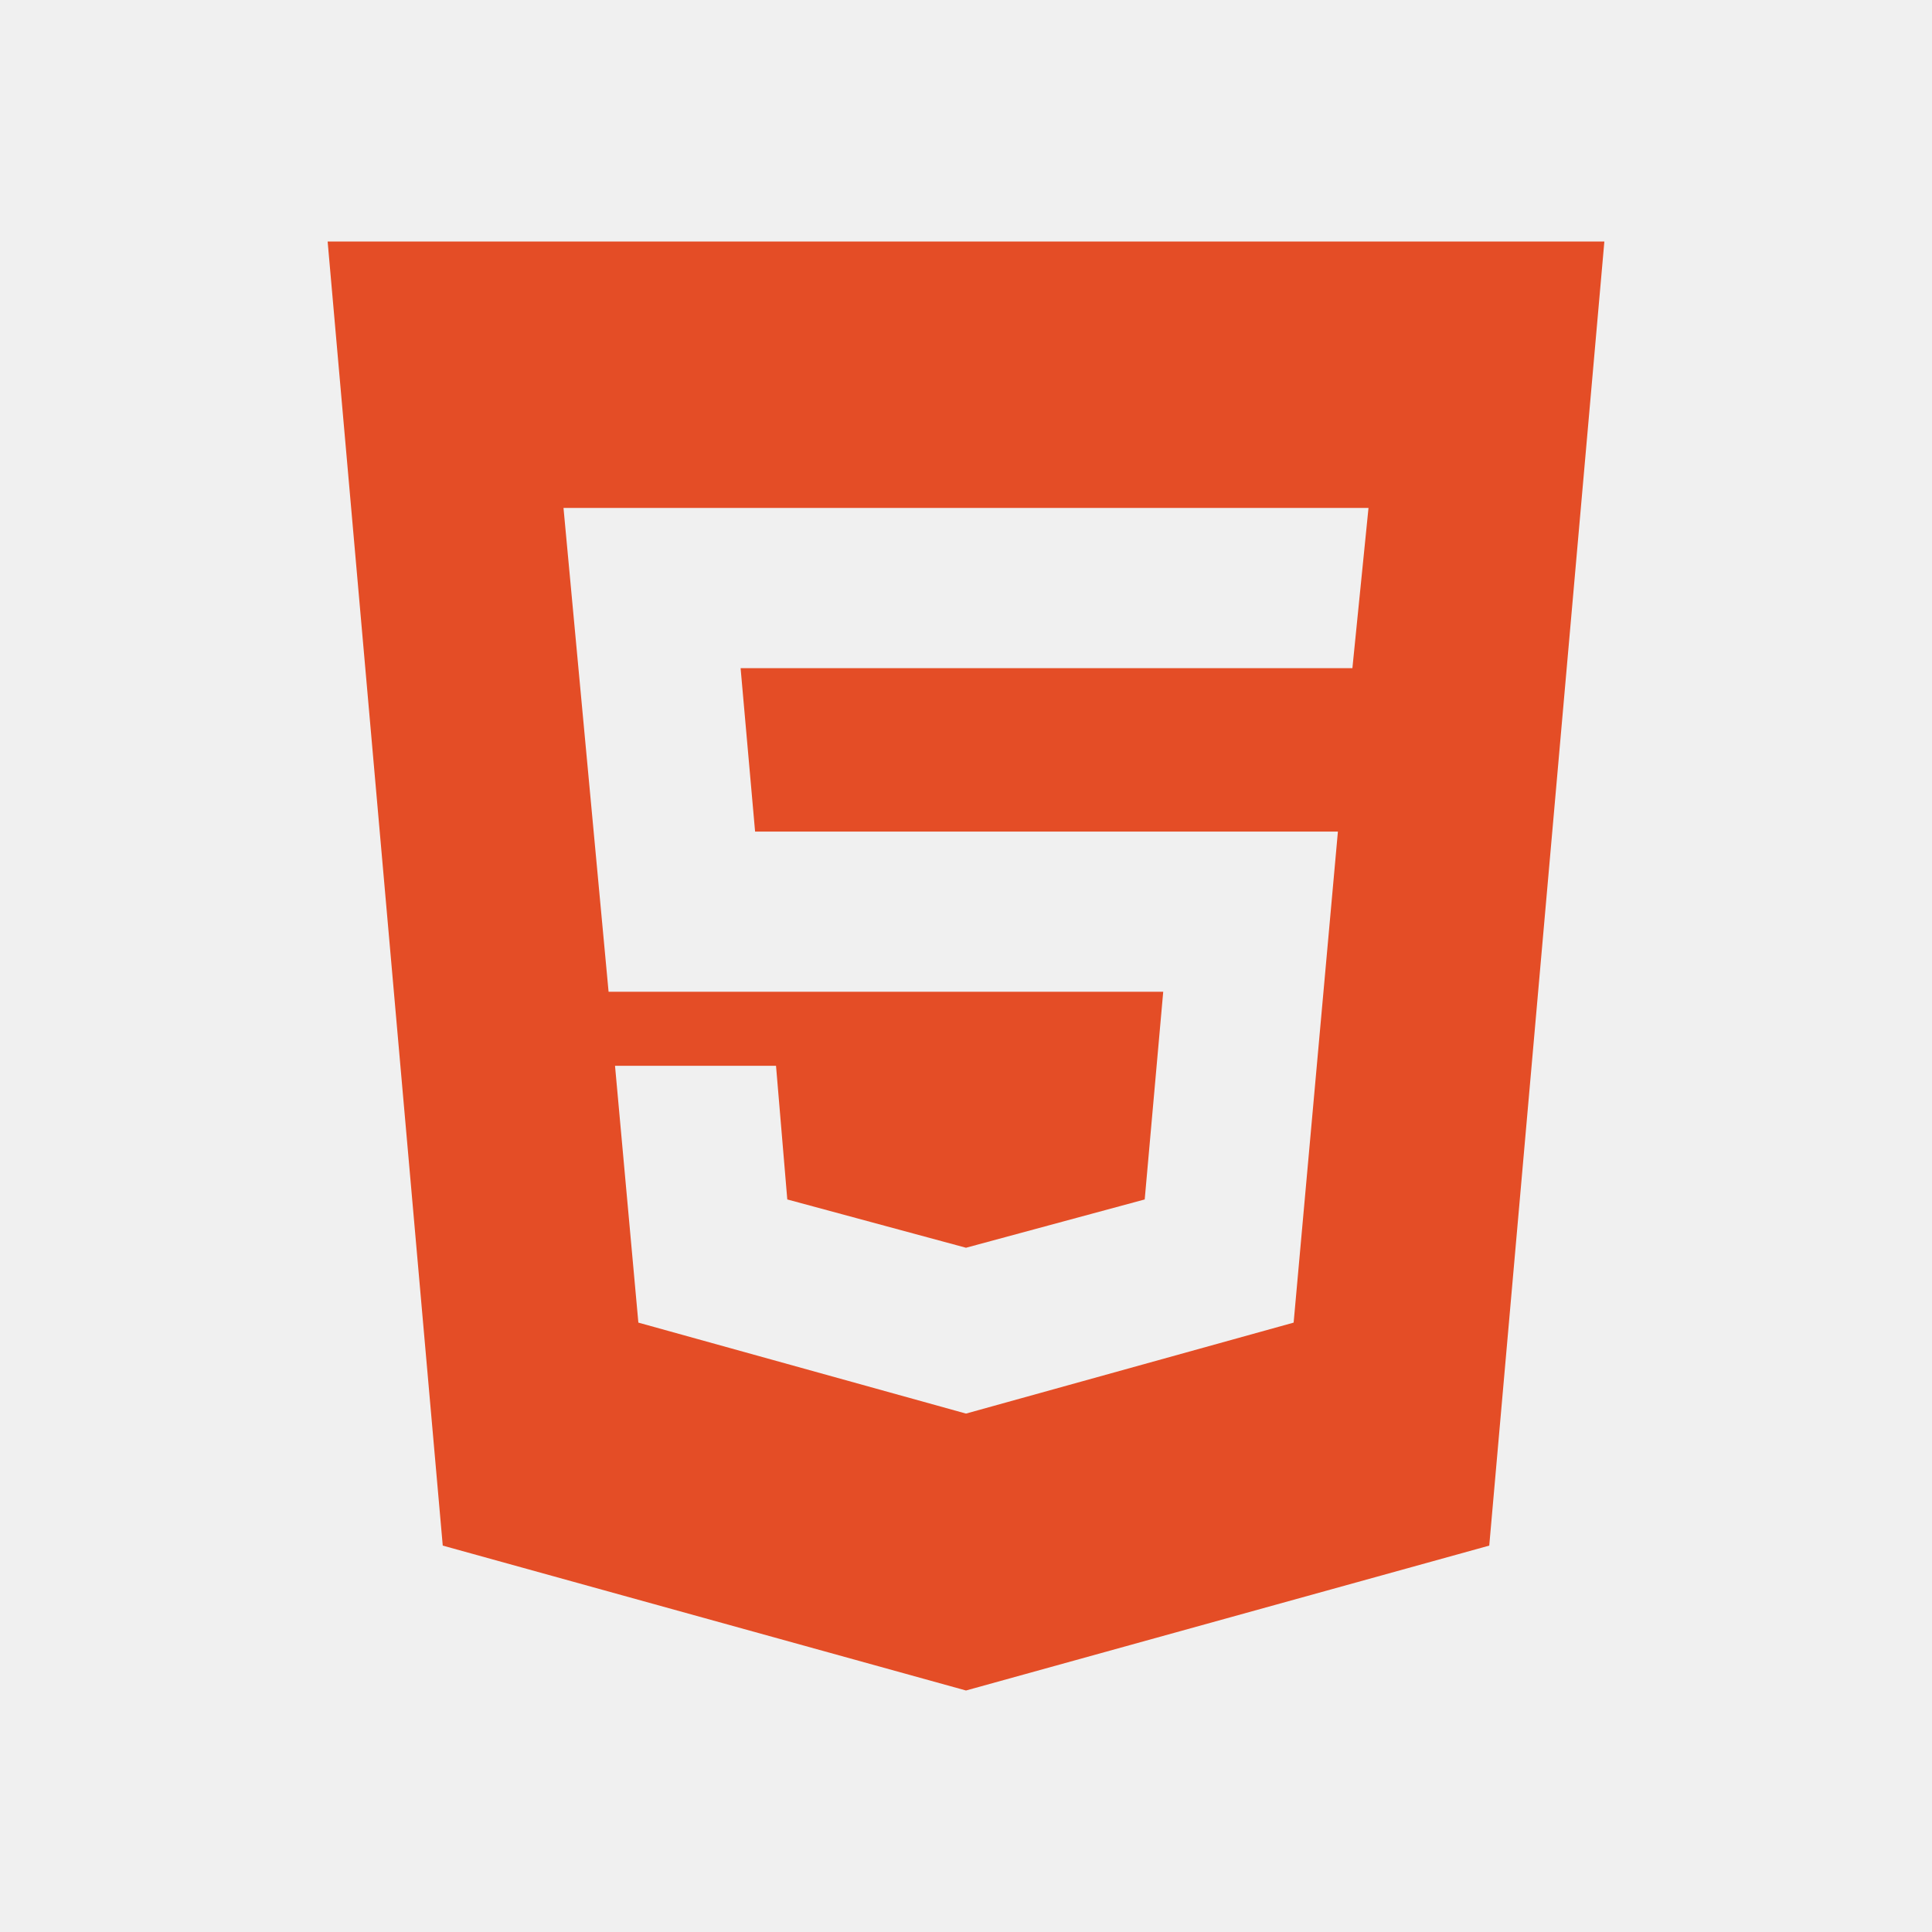
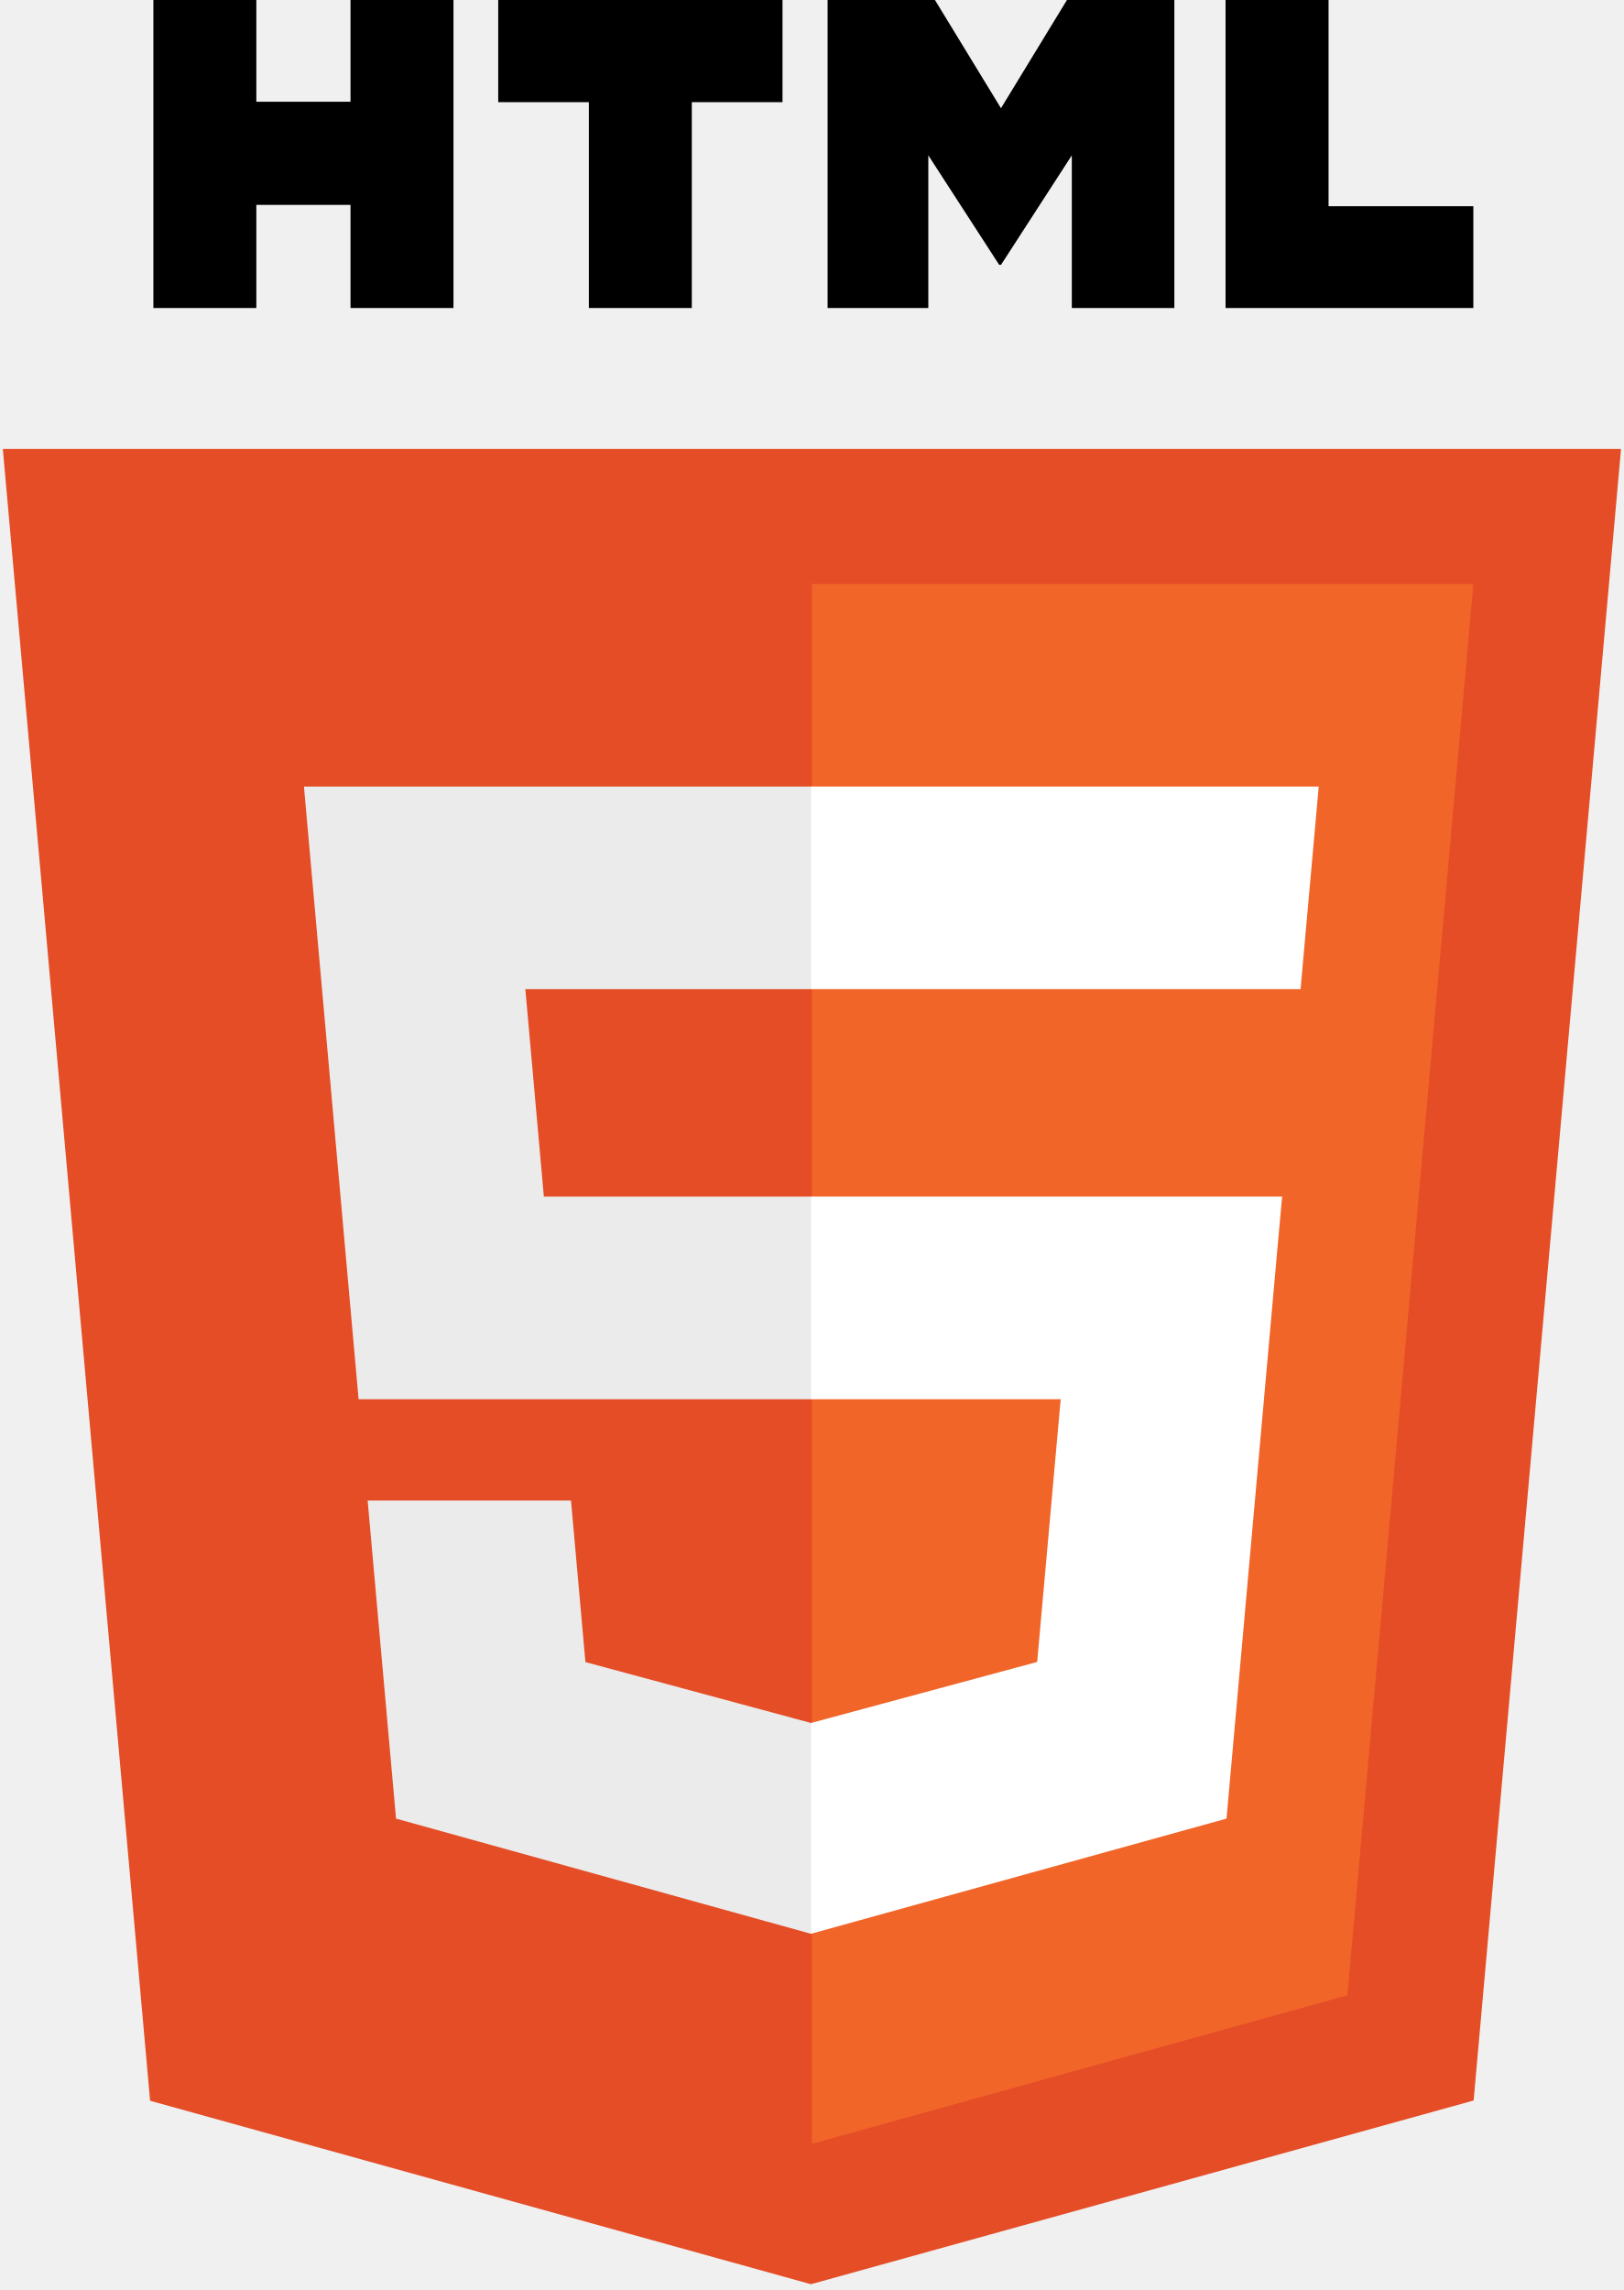
- <svg xmlns="http://www.w3.org/2000/svg" t="1608368685436" class="icon" viewBox="0 0 1024 1024" version="1.1" p-id="1267" width="200" height="200">
-   <defs>
-     <style type="text/css" />
-   </defs>
-   <path d="M512 749.227l173.653-48.213 23.467-260.267H400.213L392.533 354.133h324.267l8.533-84.907H298.667l23.893 256.427h293.973l-9.813 110.08-94.72 25.6-94.72-25.6-5.973-70.827h-85.333l12.373 136.107L512 749.227M173.653 128h676.693L789.333 819.2 512 896l-277.333-76.8L173.653 128z" fill="#E44D26" p-id="1268" />
+ <svg xmlns="http://www.w3.org/2000/svg" width="1773" height="2500" preserveAspectRatio="xMinYMin meet" viewBox="0 0 256 361">
+   <path fill="#E44D26" d="M255.555 70.766l-23.241 260.36-104.47 28.962-104.182-28.922L.445 70.766h255.11z" />
+   <path fill="#F16529" d="M128 337.95l84.417-23.403 19.86-222.49H128V337.95z" />
+   <path fill="#EBEBEB" d="M82.82 155.932H128v-31.937H47.917l.764 8.568 7.85 88.01H128v-31.937H85.739l-2.919-32.704zM90.018 236.542h-32.06l4.474 50.146 65.421 18.16.147-.04V271.58l-.14.037-35.568-9.604-2.274-25.471z" />
+   <path d="M24.18 0h16.23v16.035h14.847V0h16.231v48.558h-16.23v-16.26H40.411v16.26h-16.23V0zM92.83 16.103H78.544V0h44.814v16.103h-14.295v32.455h-16.23V16.103h-.001zM130.47 0h16.923l10.41 17.062L168.203 0h16.93v48.558h-16.164V24.49l-11.166 17.265h-.28L146.35 24.49v24.068h-15.88V0zM193.21 0h16.235v32.508h22.824v16.05h-39.06V0z" />
+   <path fill="#FFF" d="M127.89 220.573h39.327l-3.708 41.42-35.62 9.614v33.226l65.473-18.145.48-5.396 7.506-84.08.779-8.576H127.89v31.937zM127.89 155.854v.078h77.143l.64-7.178 1.456-16.191.763-8.568H127.89v31.86z" />
</svg>
